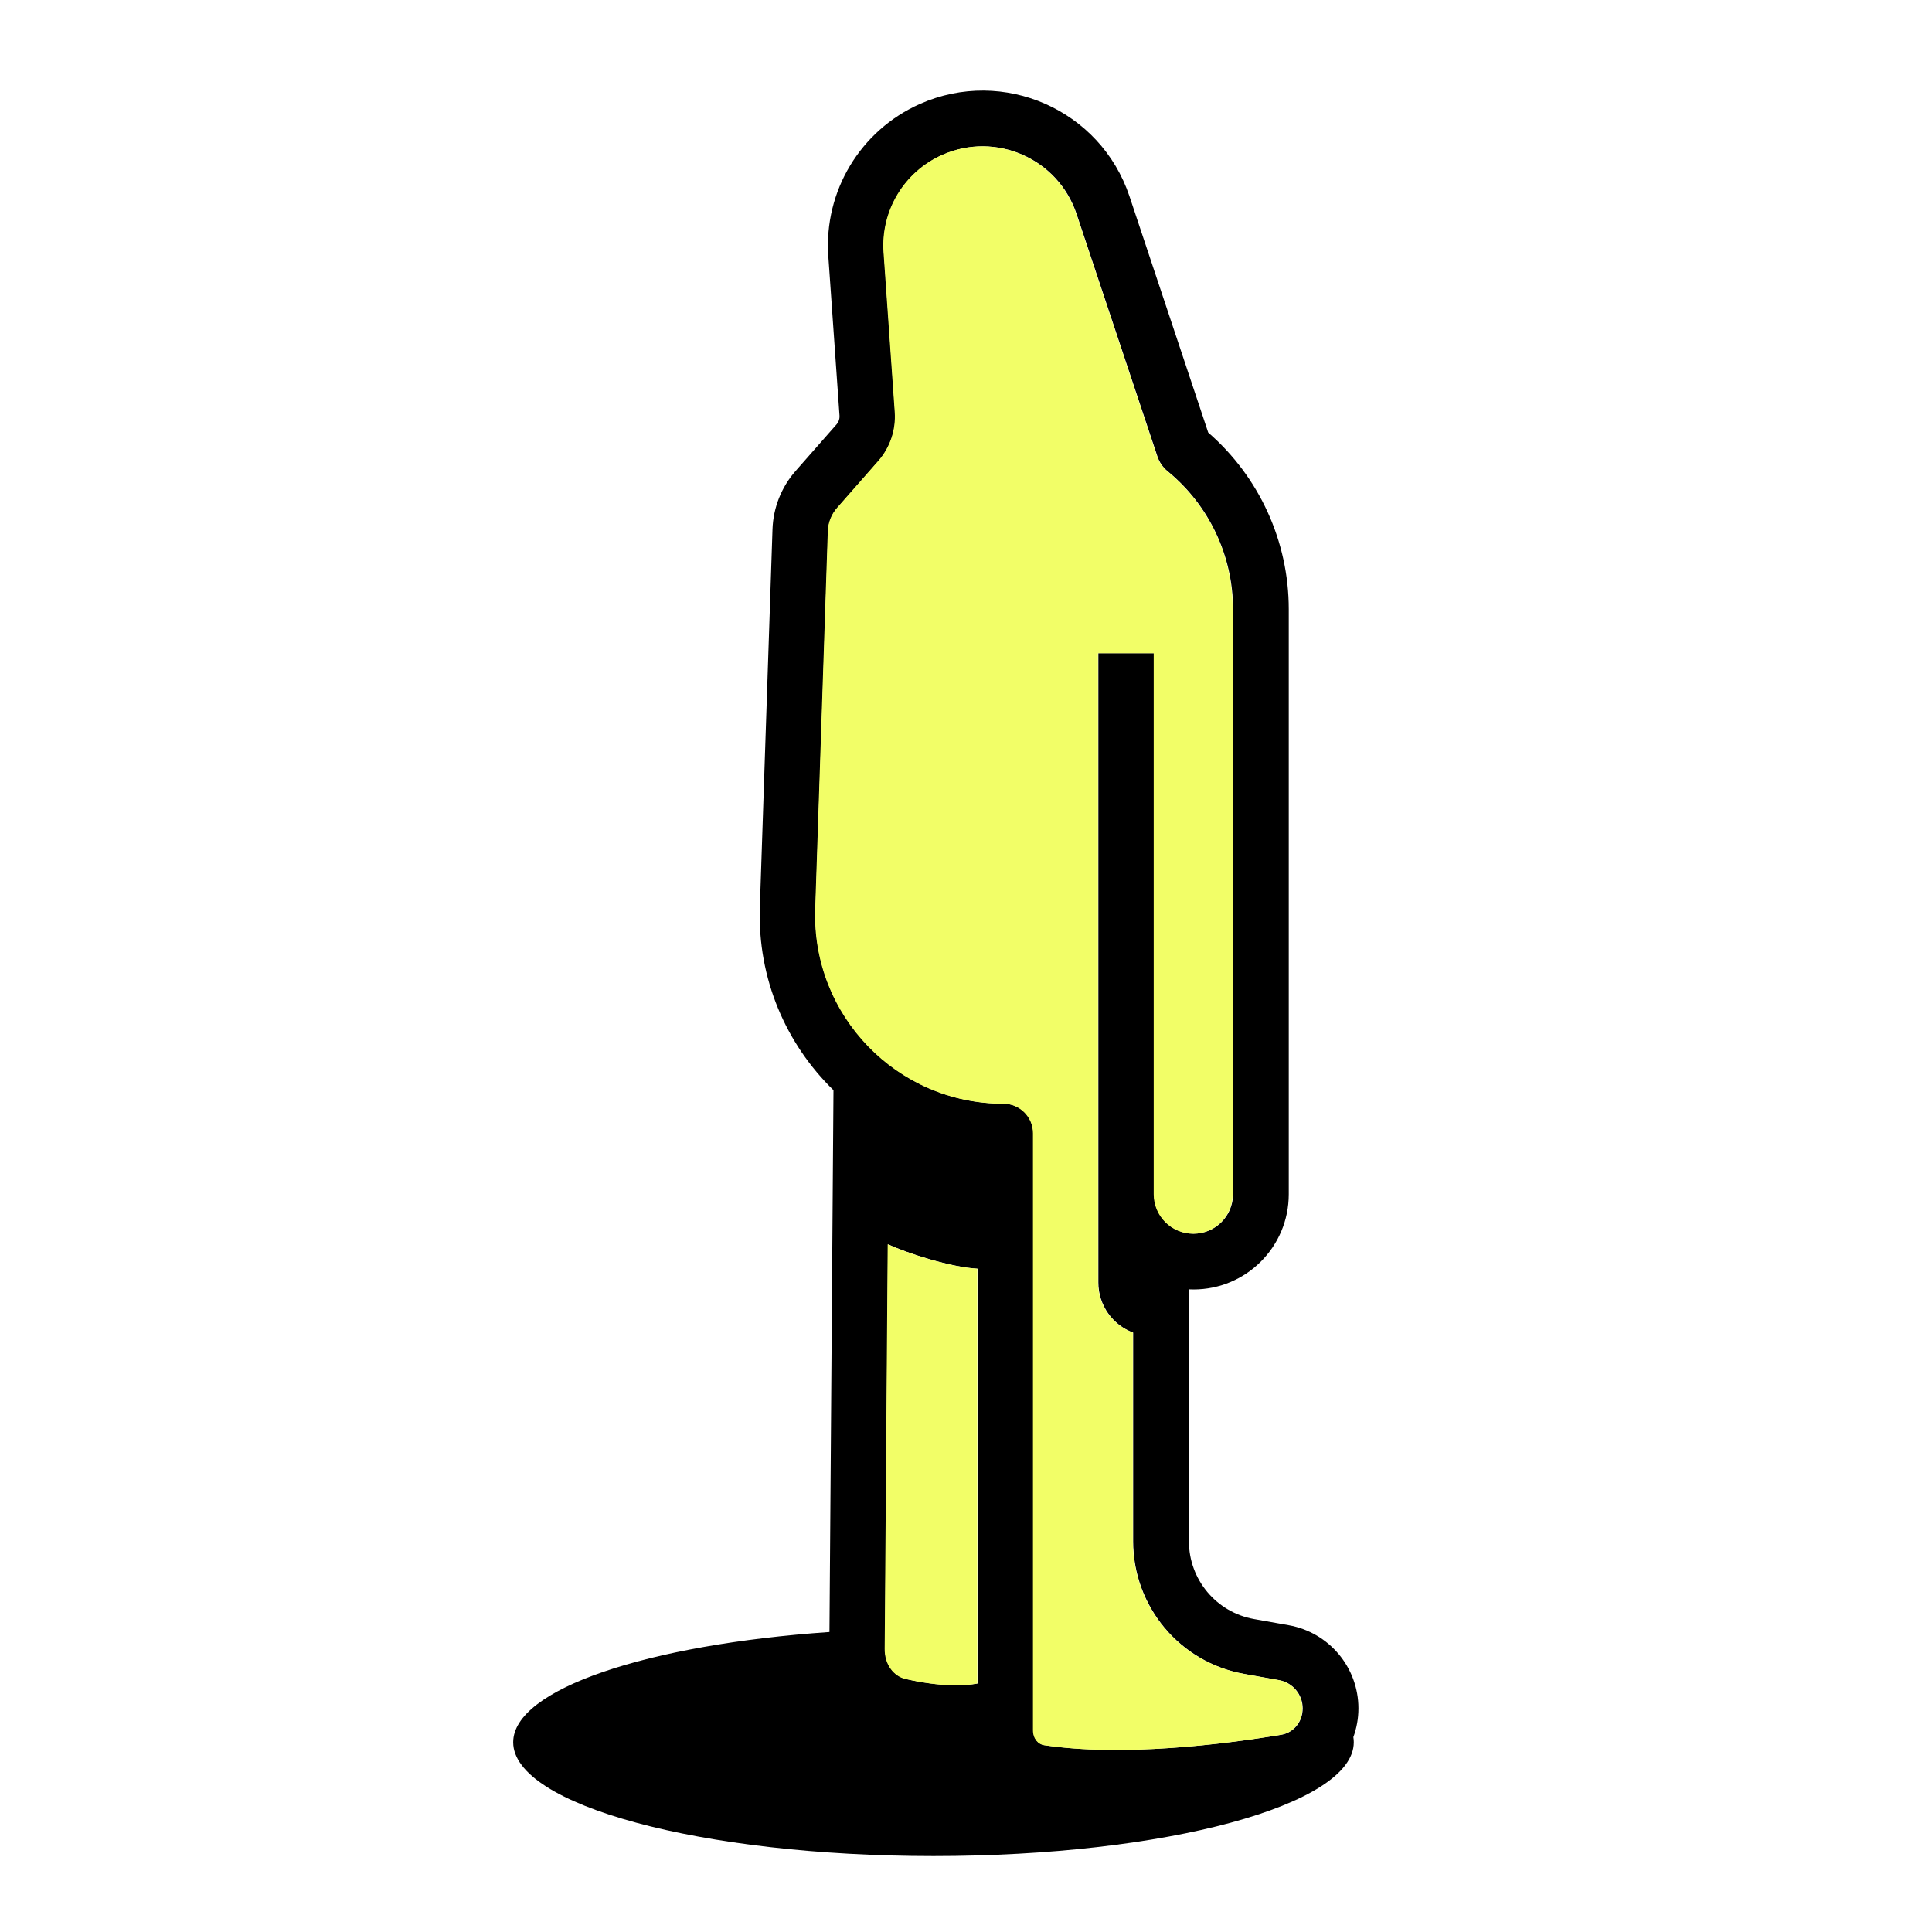
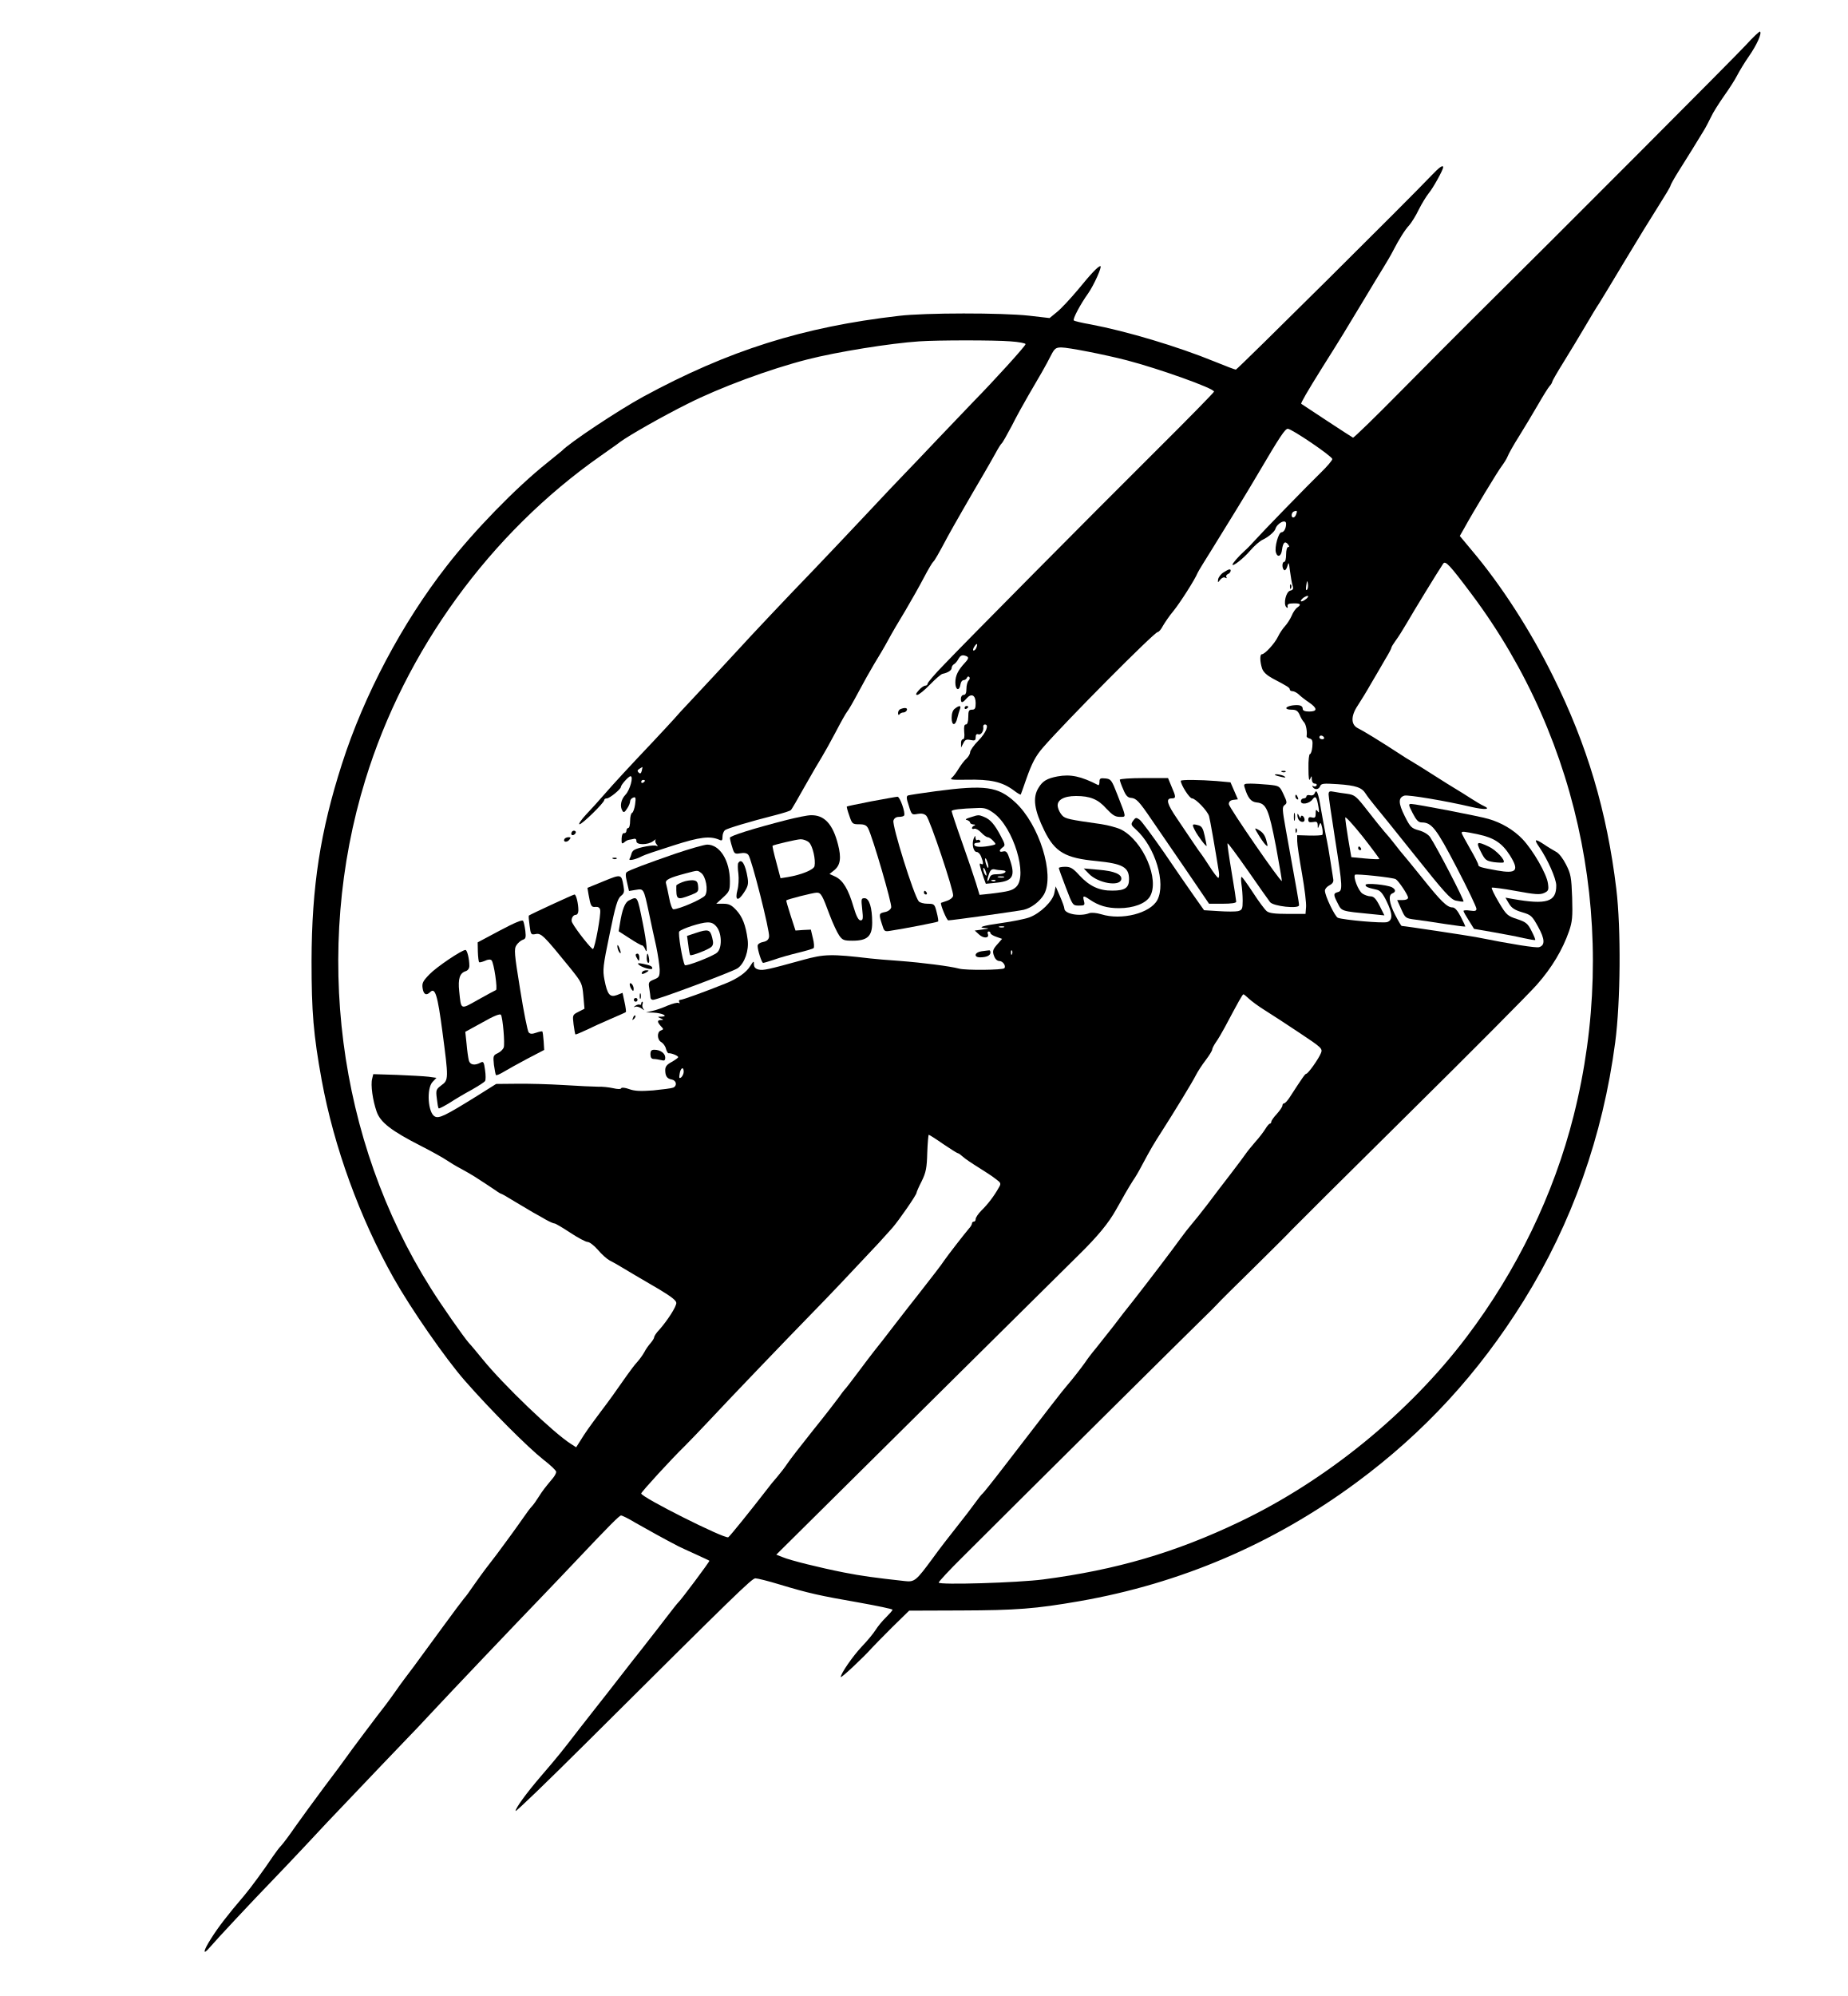
- <svg xmlns="http://www.w3.org/2000/svg" width="64" height="64" viewBox="0 0 64 64" fill="none">
-   <path fill-rule="evenodd" clip-rule="evenodd" d="M30.471 3.444C33.237 2.215 36.46 3.636 37.417 6.507L40.024 14.329C41.716 15.799 42.692 17.932 42.692 20.181V39.561C42.692 41.303 41.28 42.715 39.538 42.715C39.487 42.715 39.436 42.713 39.385 42.711V51.058C39.385 52.326 40.294 53.411 41.541 53.633L42.693 53.838C44.028 54.076 45 55.237 45 56.593C45 56.923 44.941 57.245 44.832 57.545C44.842 57.601 44.846 57.658 44.846 57.715C44.846 59.796 38.613 61.484 30.923 61.484C23.234 61.484 17 59.796 17 57.715C17 55.955 21.454 54.477 27.477 54.062L27.61 36.114C26.04 34.584 25.092 32.424 25.171 30.053L25.59 17.532C25.614 16.82 25.884 16.138 26.354 15.603L27.716 14.054C27.783 13.977 27.817 13.876 27.81 13.773L27.439 8.487C27.288 6.336 28.5 4.32 30.471 3.444ZM32.385 42.027V55.768C32.154 55.81 31.897 55.83 31.616 55.827C31.073 55.821 30.508 55.731 30.01 55.618C29.631 55.532 29.315 55.157 29.319 54.623L29.418 41.218C30.056 41.517 31.507 41.982 32.385 42.027ZM36.385 42.484C36.385 43.245 36.865 43.893 37.538 44.143V51.058C37.538 53.221 39.089 55.072 41.218 55.451L42.369 55.656C42.823 55.737 43.154 56.131 43.154 56.593C43.154 57.046 42.846 57.399 42.447 57.466C40.518 57.787 37.174 58.201 34.591 57.81C34.42 57.784 34.231 57.614 34.231 57.313V37.541C34.231 37 33.792 36.561 33.251 36.561C29.724 36.561 26.898 33.639 27.016 30.114L27.435 17.594C27.445 17.308 27.553 17.035 27.741 16.821L29.102 15.272C29.496 14.825 29.694 14.238 29.652 13.644L29.281 8.358C29.184 6.981 29.96 5.691 31.221 5.131C32.991 4.344 35.053 5.254 35.665 7.091L38.341 15.118C38.405 15.311 38.523 15.482 38.681 15.611C40.051 16.732 40.846 18.41 40.846 20.181V39.561C40.846 40.283 40.261 40.868 39.538 40.868C38.816 40.868 38.231 40.283 38.231 39.561V21.638H36.385V39.561L36.385 39.574V42.484Z" fill="black" />
-   <path fill-rule="evenodd" clip-rule="evenodd" d="M32.372 42.028V55.769C32.142 55.811 31.884 55.83 31.604 55.827C31.061 55.821 30.496 55.732 29.997 55.619C29.618 55.533 29.302 55.157 29.306 54.623L29.406 41.219C30.044 41.518 31.494 41.982 32.372 42.028ZM36.372 42.485C36.372 43.245 36.852 43.894 37.526 44.144V51.059C37.526 53.221 39.076 55.072 41.205 55.452L42.356 55.657C42.81 55.737 43.141 56.132 43.141 56.593C43.141 57.047 42.833 57.4 42.434 57.466C40.506 57.788 37.161 58.202 34.578 57.811C34.408 57.785 34.218 57.615 34.218 57.314V37.542C34.218 37.001 33.779 36.562 33.238 36.562C29.711 36.562 26.886 33.64 27.004 30.115L27.422 17.594C27.432 17.309 27.54 17.036 27.729 16.822L29.09 15.273C29.483 14.826 29.681 14.239 29.639 13.645L29.268 8.359C29.172 6.982 29.947 5.692 31.208 5.132C32.978 4.345 35.04 5.255 35.653 7.092L38.328 15.119C38.393 15.312 38.51 15.483 38.668 15.612C40.038 16.733 40.833 18.411 40.833 20.182V39.562C40.833 40.284 40.248 40.869 39.526 40.869C38.803 40.869 38.218 40.284 38.218 39.562V21.639H36.372V39.562L36.372 39.575V42.485Z" fill="#F2FE67" />
+ <svg xmlns="http://www.w3.org/2000/svg" version="1.0" width="1000pt" height="1080pt" viewBox="0 0 1000 1080" preserveAspectRatio="xMidYMid meet">
+   <g transform="translate(0,1080) scale(0.1,-0.1)" fill="#000000" stroke="none">
+     <path d="M9447 10555 c-58 -63 -1004 -1012 -1499 -1502 -62 -62 -227 -227 -366 -368 -139 -141 -256 -255 -260 -253 -6 2 -267 174 -280 183 -4 3 31 64 116 200 96 152 125 200 220 358 42 71 92 152 109 180 18 29 42 70 53 92 30 58 63 112 87 137 11 13 35 50 51 84 17 34 42 74 55 90 22 26 77 125 77 139 0 15 -21 0 -61 -42 -109 -116 -1053 -1053 -1061 -1053 -5 0 -57 20 -116 44 -198 81 -475 164 -671 201 -47 8 -87 18 -90 21 -7 7 35 87 78 147 31 44 77 147 66 147 -12 0 -51 -41 -121 -127 -42 -50 -93 -105 -115 -122 l-39 -32 -112 13 c-146 16 -562 16 -703 -1 -520 -60 -923 -187 -1385 -438 -132 -72 -399 -249 -440 -293 -3 -3 -39 -32 -80 -65 -167 -133 -394 -366 -543 -558 -241 -309 -447 -698 -566 -1069 -118 -367 -164 -666 -165 -1068 0 -275 10 -398 55 -645 66 -359 205 -743 389 -1070 94 -167 280 -435 385 -555 141 -161 341 -361 427 -429 38 -29 68 -58 68 -65 0 -7 -8 -22 -18 -34 -44 -53 -53 -64 -76 -100 -13 -21 -30 -45 -38 -53 -8 -8 -29 -36 -48 -64 -19 -27 -48 -68 -65 -91 -16 -22 -39 -53 -50 -68 -11 -15 -41 -56 -68 -90 -26 -33 -64 -86 -85 -116 -20 -30 -43 -61 -50 -68 -7 -8 -59 -77 -115 -154 -56 -77 -128 -175 -159 -217 -32 -42 -74 -98 -93 -126 -19 -27 -45 -63 -58 -80 -39 -49 -201 -265 -217 -289 -8 -12 -60 -82 -116 -156 -55 -74 -126 -171 -157 -215 -30 -44 -64 -89 -75 -101 -11 -11 -31 -38 -46 -60 -46 -69 -120 -170 -154 -210 -94 -110 -141 -172 -179 -232 -45 -70 -48 -97 -6 -47 32 38 234 254 333 356 41 43 118 123 170 179 52 56 111 118 130 139 238 250 394 414 435 456 28 28 83 87 124 131 106 114 458 484 618 650 43 45 116 121 162 170 190 201 243 254 252 254 6 0 41 -17 77 -39 61 -35 166 -93 232 -127 14 -7 57 -27 95 -44 39 -18 72 -33 74 -35 3 -3 -154 -213 -168 -225 -4 -3 -33 -40 -66 -83 -33 -43 -73 -95 -90 -116 -16 -21 -59 -76 -95 -121 -36 -46 -94 -121 -130 -167 -36 -45 -104 -133 -153 -195 -97 -126 -117 -151 -209 -258 -79 -92 -138 -173 -138 -189 0 -7 171 158 380 366 814 810 899 893 918 893 11 0 71 -15 133 -34 156 -47 215 -60 427 -97 100 -18 182 -35 182 -39 0 -4 -16 -22 -35 -41 -20 -19 -45 -50 -57 -69 -12 -19 -45 -59 -73 -88 -50 -53 -115 -147 -115 -166 0 -9 124 107 169 158 9 10 58 60 108 110 l93 91 282 1 c298 1 402 9 638 50 550 96 1052 311 1500 642 367 271 661 591 905 983 262 421 429 892 496 1399 29 220 32 614 6 830 -51 421 -158 780 -342 1150 -123 249 -281 494 -440 682 l-65 78 24 42 c44 81 184 313 205 339 11 15 25 37 30 50 5 13 32 62 62 109 29 47 75 123 102 170 27 47 55 92 63 101 8 8 14 19 14 23 0 4 28 53 63 109 35 56 87 143 116 192 29 50 63 106 76 125 12 19 75 123 139 230 64 107 146 240 181 295 35 55 65 105 65 110 1 6 21 42 45 80 48 76 97 155 132 213 13 20 31 56 42 78 10 23 42 73 69 112 28 39 61 90 73 114 12 23 40 70 64 104 42 61 70 122 60 133 -3 3 -38 -30 -78 -74z m-3979 -1602 c45 -3 82 -10 82 -15 0 -10 -172 -199 -280 -309 -30 -31 -118 -123 -195 -204 -77 -81 -159 -168 -183 -192 -23 -24 -118 -123 -209 -221 -91 -97 -221 -234 -287 -303 -126 -130 -341 -358 -396 -419 -45 -49 -226 -244 -278 -299 -24 -25 -57 -61 -74 -81 -17 -19 -69 -75 -116 -125 -126 -133 -211 -225 -264 -286 -26 -30 -69 -78 -96 -106 -27 -29 -43 -53 -36 -53 15 0 134 117 134 131 0 5 6 9 14 9 15 0 76 50 76 62 0 11 42 58 52 58 18 0 -3 -75 -27 -100 -25 -26 -32 -64 -16 -88 6 -10 12 -7 24 12 10 14 17 32 17 40 0 7 7 17 16 20 14 6 16 0 11 -36 -3 -23 -11 -44 -16 -46 -6 -2 -11 -21 -11 -43 0 -21 -4 -39 -10 -39 -5 0 -10 -7 -10 -15 0 -8 -6 -14 -12 -13 -8 2 -13 -9 -14 -29 -1 -28 1 -31 14 -21 7 7 19 13 26 14 6 1 18 3 26 5 9 3 15 -3 14 -12 -2 -22 63 -22 91 0 11 9 17 12 13 7 -4 -5 -2 -16 5 -24 8 -11 8 -14 0 -9 -12 8 -99 -8 -121 -22 -7 -4 -14 -14 -15 -22 -2 -8 -6 -19 -10 -26 -8 -13 33 -4 69 15 10 6 85 31 167 57 146 47 199 53 250 31 14 -7 17 -3 17 17 0 13 6 29 13 35 13 10 137 47 271 81 43 11 82 23 86 28 5 4 38 62 75 128 37 66 79 137 92 158 13 21 47 82 75 135 28 54 56 104 63 112 7 8 34 55 60 104 26 49 64 117 85 152 21 34 55 91 75 128 19 36 62 109 95 163 32 54 77 134 100 178 23 44 46 82 50 85 7 5 29 43 80 139 25 46 120 212 192 334 20 34 49 85 64 112 15 28 30 52 34 55 5 3 29 46 55 95 25 50 66 124 90 165 60 102 96 164 122 216 20 39 27 44 57 44 37 0 232 -38 352 -69 173 -45 474 -152 474 -170 0 -4 -138 -145 -307 -313 -368 -366 -1033 -1037 -1155 -1165 -49 -50 -88 -96 -88 -102 0 -6 -6 -11 -13 -11 -7 0 -23 -11 -35 -25 -16 -18 -18 -25 -8 -25 8 0 39 25 69 56 29 30 60 57 68 58 29 6 49 19 49 32 0 7 6 17 14 21 7 4 18 18 24 30 8 14 18 20 32 16 25 -7 25 -14 2 -39 -38 -41 -52 -70 -52 -107 0 -42 22 -49 28 -9 2 12 9 22 17 22 7 0 15 6 18 13 2 6 8 9 12 4 5 -4 3 -13 -3 -19 -7 -7 -12 -27 -12 -45 0 -23 -5 -33 -15 -33 -8 0 -15 -9 -15 -20 0 -26 8 -25 31 1 26 30 49 18 49 -26 0 -28 -4 -35 -20 -35 -17 0 -20 -7 -20 -40 0 -26 -5 -40 -13 -40 -9 0 -11 -12 -9 -40 3 -25 0 -40 -7 -40 -6 0 -11 -10 -10 -22 l0 -23 12 23 c9 19 16 23 39 18 24 -5 28 -2 28 15 0 14 5 19 14 16 15 -6 31 18 27 41 -1 6 3 12 9 12 24 0 7 -44 -35 -87 -25 -25 -45 -54 -45 -63 0 -9 -9 -25 -20 -35 -12 -10 -30 -35 -42 -54 -12 -20 -28 -42 -37 -49 -13 -11 0 -12 79 -11 131 3 194 -11 258 -59 18 -14 34 -23 36 -21 1 2 15 40 30 84 30 85 50 124 91 171 119 137 602 624 620 624 6 0 19 15 28 33 10 17 35 55 58 82 37 46 116 170 130 205 4 9 38 65 76 125 74 119 197 319 253 415 117 199 144 239 159 240 21 0 241 -149 241 -164 0 -7 -28 -40 -62 -73 -69 -67 -318 -323 -359 -369 -14 -16 -38 -41 -55 -56 -33 -30 -64 -66 -64 -73 0 -13 60 34 95 75 22 26 53 53 69 60 28 13 64 43 68 58 10 32 58 56 58 28 0 -25 -12 -46 -25 -46 -16 0 -39 -82 -30 -110 9 -29 29 -20 33 16 5 38 16 49 32 29 8 -10 9 -15 1 -15 -6 0 -11 -17 -11 -40 0 -22 -4 -40 -10 -40 -13 0 -13 -37 0 -45 5 -3 13 7 17 22 7 25 8 21 14 -27 4 -30 10 -65 14 -78 6 -18 3 -24 -13 -28 -23 -6 -38 -72 -21 -89 7 -7 9 -5 7 5 -2 10 6 15 27 15 41 2 50 -5 27 -21 -11 -7 -25 -28 -32 -46 -8 -18 -24 -43 -36 -56 -12 -13 -29 -38 -38 -57 -17 -36 -71 -95 -87 -95 -12 0 -11 -40 1 -77 7 -20 26 -37 57 -54 82 -43 93 -50 93 -60 0 -5 7 -9 15 -9 8 0 23 -8 33 -17 10 -10 34 -29 55 -43 47 -32 48 -50 2 -50 -23 0 -35 5 -35 14 0 19 -18 24 -57 19 -41 -7 -43 -23 -3 -23 24 0 33 -6 43 -27 6 -16 17 -34 24 -41 11 -12 18 -50 14 -75 -1 -5 7 -11 16 -13 15 -4 18 -13 15 -45 -2 -21 -8 -39 -13 -39 -5 0 -9 -35 -8 -77 0 -53 3 -72 9 -58 8 19 9 19 9 -2 1 -14 7 -23 17 -23 8 0 12 -5 9 -10 -4 -6 -11 -7 -17 -4 -7 4 -8 2 -4 -4 10 -17 33 -15 40 4 6 15 18 16 95 11 100 -7 131 -18 152 -52 8 -13 29 -40 47 -62 18 -21 117 -144 220 -273 157 -197 192 -236 220 -243 19 -4 37 -7 42 -5 7 3 -144 294 -181 349 -10 14 -34 29 -60 36 -40 11 -47 17 -77 77 -35 70 -36 100 -2 111 19 6 227 -29 362 -61 72 -17 110 -14 68 5 -14 6 -45 25 -70 41 -25 16 -61 39 -80 50 -19 11 -73 45 -120 75 -47 30 -101 64 -120 75 -19 11 -47 28 -61 38 -115 75 -204 129 -229 141 -40 19 -41 66 -2 124 15 23 48 76 71 117 24 41 59 100 77 132 19 31 34 59 34 64 0 4 11 21 23 38 13 17 40 60 61 96 32 56 167 277 196 320 12 18 34 -5 154 -165 599 -800 801 -1835 552 -2822 -107 -425 -307 -838 -580 -1198 -312 -412 -759 -776 -1229 -1000 -345 -165 -665 -259 -1061 -311 -136 -18 -566 -31 -566 -17 0 5 57 67 128 137 296 296 1263 1255 1308 1298 27 26 58 57 70 70 11 13 101 102 200 199 98 97 189 187 200 200 12 13 299 299 638 634 340 336 652 650 694 698 81 92 138 188 173 288 18 52 20 78 17 182 -4 110 -7 128 -33 179 -16 32 -39 62 -54 69 -14 8 -45 26 -68 42 -48 31 -53 27 -22 -18 45 -66 90 -168 91 -205 1 -90 -51 -107 -236 -74 l-39 7 19 -32 c14 -24 31 -35 71 -47 48 -14 54 -19 87 -79 37 -67 38 -100 5 -110 -15 -5 -144 15 -344 55 -44 8 -386 60 -400 60 -2 0 -18 27 -35 60 -33 65 -38 107 -15 116 20 8 19 21 -2 33 -28 14 -143 25 -143 13 0 -10 10 -15 60 -26 19 -4 33 -20 53 -61 34 -69 35 -103 5 -114 -22 -8 -236 11 -268 23 -16 7 -70 119 -70 147 0 9 11 22 25 29 17 9 23 19 20 34 -2 12 -9 55 -15 96 -6 41 -17 104 -25 140 -7 36 -19 99 -26 140 -14 88 -24 114 -34 89 -4 -11 -14 -15 -26 -12 -10 3 -19 0 -19 -6 0 -6 -7 -11 -15 -11 -8 0 -15 -7 -15 -15 0 -22 46 -14 63 10 16 22 23 13 32 -40 5 -30 4 -36 -4 -25 -9 12 -11 10 -11 -12 0 -21 -4 -25 -20 -21 -14 4 -20 0 -20 -12 0 -13 6 -16 25 -13 20 4 25 1 26 -16 0 -20 1 -21 8 -1 7 17 9 16 16 -13 4 -18 4 -36 1 -39 -3 -3 -35 -5 -71 -4 l-65 2 0 -32 c0 -18 12 -97 26 -176 14 -79 24 -161 22 -181 l-3 -37 -96 0 c-71 0 -101 4 -114 15 -10 8 -43 52 -72 97 -30 46 -58 85 -63 88 -4 3 -5 -14 -2 -37 4 -24 7 -65 7 -92 0 -44 -3 -50 -25 -56 -14 -3 -61 -3 -104 0 l-80 5 -53 75 c-29 41 -103 148 -164 238 -62 89 -121 169 -132 177 -18 13 -22 12 -35 -6 -13 -19 -12 -23 15 -47 105 -95 164 -291 116 -382 -39 -72 -194 -111 -303 -77 -26 8 -54 10 -65 6 -51 -20 -135 -4 -135 25 0 7 -11 37 -24 67 l-23 53 -7 -35 c-8 -45 -76 -111 -136 -133 -25 -9 -91 -22 -148 -30 -106 -15 -138 -25 -86 -28 20 -1 15 -3 -16 -7 l-45 -6 24 -22 c24 -22 56 -20 47 3 -3 8 -1 14 4 14 6 0 10 -4 10 -9 0 -5 14 -14 32 -20 l31 -11 -20 -23 c-31 -34 -34 -43 -23 -71 6 -16 17 -26 29 -26 18 0 37 -27 26 -39 -10 -10 -209 -12 -245 -2 -49 13 -195 32 -325 42 -60 4 -130 10 -155 13 -213 25 -249 24 -365 -8 -192 -53 -215 -58 -240 -52 -17 4 -25 13 -25 29 0 19 -2 18 -20 -10 -20 -34 -69 -69 -135 -95 -112 -45 -231 -88 -243 -88 -7 0 -10 -5 -6 -12 4 -6 3 -8 -4 -5 -5 4 -32 -3 -59 -14 -26 -12 -64 -25 -83 -29 l-35 -8 40 -1 c47 -2 86 -20 45 -22 -23 0 -23 -1 -5 -9 17 -7 17 -9 3 -9 -22 -1 -23 -9 -2 -33 16 -16 16 -18 0 -24 -22 -8 -20 -51 3 -63 10 -6 22 -22 25 -36 4 -14 10 -24 14 -24 13 2 52 -13 52 -21 0 -4 -16 -15 -35 -26 -26 -14 -35 -25 -35 -44 0 -32 10 -47 35 -51 26 -5 31 -34 8 -44 -10 -4 -58 -10 -108 -15 -68 -5 -100 -4 -130 7 -22 8 -41 10 -43 5 -2 -6 -19 -6 -44 0 -23 5 -59 9 -82 8 -23 0 -106 4 -186 9 -80 5 -194 8 -255 7 l-110 -1 -105 -66 c-169 -105 -205 -123 -227 -110 -37 19 -46 151 -12 187 l21 22 -43 6 c-24 3 -101 7 -172 10 l-127 4 -6 -25 c-9 -33 3 -117 24 -177 20 -59 80 -105 243 -188 59 -30 119 -64 135 -75 16 -11 52 -33 79 -47 28 -15 62 -35 76 -44 52 -34 85 -55 111 -73 15 -11 29 -19 32 -19 2 0 34 -18 71 -41 37 -22 83 -49 101 -60 19 -10 50 -28 69 -39 20 -11 40 -20 46 -20 5 0 43 -22 85 -50 41 -27 84 -50 94 -50 10 0 35 -19 55 -42 20 -24 49 -50 64 -58 27 -14 50 -27 143 -83 21 -12 78 -46 128 -75 63 -38 90 -59 90 -72 0 -21 -48 -95 -92 -145 -16 -16 -28 -35 -28 -41 0 -5 -9 -19 -19 -31 -10 -11 -26 -33 -34 -49 -9 -16 -26 -40 -39 -54 -13 -14 -37 -46 -54 -70 -73 -104 -92 -131 -145 -201 -61 -82 -80 -108 -110 -157 l-21 -33 -28 18 c-95 60 -367 321 -478 458 -31 38 -65 79 -75 89 -28 32 -148 203 -206 296 -505 801 -637 1831 -354 2750 215 700 675 1334 1273 1753 52 37 100 70 105 75 47 35 233 141 366 207 174 88 444 188 648 240 159 41 452 88 606 98 98 7 412 7 493 0z m1546 -937 c-3 -9 -10 -16 -15 -16 -14 0 -11 28 4 33 16 6 19 3 11 -17z m59 -407 c-6 -6 -7 3 -4 23 4 28 6 29 9 9 2 -13 0 -27 -5 -32z m-9 -53 c-10 -8 -21 -12 -24 -9 -3 2 4 11 14 19 11 7 22 12 25 9 2 -3 -4 -12 -15 -19z m-1780 -260 c-3 -9 -10 -16 -15 -16 -5 0 -4 9 3 20 14 22 21 20 12 -4z m1881 -486 c3 -5 -1 -10 -9 -10 -9 0 -16 5 -16 10 0 6 4 10 9 10 6 0 13 -4 16 -10z m-3692 -181 c-4 -15 -9 -17 -17 -9 -8 8 -7 13 4 20 8 5 16 10 17 10 0 0 -1 -9 -4 -21z m17 -53 c0 -3 -4 -8 -10 -11 -5 -3 -10 -1 -10 4 0 6 5 11 10 11 6 0 10 -2 10 -4z m1943 -793 c-7 -2 -19 -2 -25 0 -7 3 -2 5 12 5 14 0 19 -2 13 -5z m44 -145 c-3 -8 -6 -5 -6 6 -1 11 2 17 5 13 3 -3 4 -12 1 -19z m1282 -242 c15 -14 53 -42 87 -63 34 -21 118 -76 187 -122 119 -79 125 -85 116 -108 -12 -31 -70 -113 -80 -113 -6 0 -20 -20 -92 -131 -11 -16 -23 -29 -28 -29 -5 0 -9 -6 -9 -12 0 -7 -14 -27 -30 -45 -17 -18 -30 -37 -30 -42 0 -6 -4 -11 -8 -11 -4 0 -15 -13 -24 -28 -9 -15 -34 -48 -55 -71 -21 -24 -45 -54 -53 -66 -8 -12 -44 -60 -80 -107 -36 -46 -92 -120 -125 -164 -33 -43 -72 -92 -87 -109 -14 -16 -41 -51 -60 -77 -37 -52 -180 -240 -257 -338 -29 -36 -76 -96 -105 -135 -30 -38 -73 -92 -95 -120 -23 -27 -49 -62 -58 -76 -22 -31 -70 -93 -98 -125 -23 -26 -101 -127 -341 -439 -59 -77 -112 -143 -116 -146 -5 -3 -23 -26 -41 -51 -18 -25 -62 -83 -99 -129 -37 -46 -97 -124 -133 -174 -87 -118 -96 -126 -148 -120 -163 18 -235 28 -327 46 -132 26 -294 66 -336 84 l-33 13 222 220 c406 403 1311 1299 1414 1401 104 102 163 174 203 246 13 22 34 60 48 85 14 25 34 57 44 73 11 15 32 51 47 80 48 90 66 120 106 182 71 111 168 270 186 306 10 20 34 57 54 83 19 25 35 51 35 57 0 6 9 23 19 38 11 15 33 52 49 82 74 139 96 179 101 179 3 0 16 -11 30 -24z m-3059 -395 c0 -10 -6 -23 -13 -30 -11 -8 -13 -5 -9 19 5 33 22 41 22 11z m1404 -391 c40 -27 76 -50 80 -50 4 0 16 -9 27 -19 12 -11 49 -36 83 -57 33 -21 76 -48 93 -62 31 -23 32 -25 17 -50 -24 -43 -58 -88 -93 -122 -17 -17 -31 -38 -31 -46 0 -8 -4 -14 -10 -14 -5 0 -10 -4 -10 -10 0 -5 -7 -18 -16 -27 -24 -28 -117 -148 -134 -173 -14 -22 -62 -84 -145 -190 -20 -25 -74 -94 -121 -155 -46 -60 -97 -126 -113 -145 -15 -19 -56 -73 -91 -120 -35 -47 -66 -87 -70 -90 -3 -3 -17 -21 -30 -40 -14 -19 -76 -100 -140 -179 -63 -79 -126 -160 -139 -180 -13 -20 -38 -52 -55 -72 -17 -19 -43 -51 -57 -70 -85 -110 -201 -254 -208 -257 -23 -8 -471 217 -471 237 0 8 165 188 235 256 22 22 79 81 125 130 125 134 440 462 565 590 95 97 199 207 360 379 22 24 55 61 74 82 38 44 131 179 131 190 0 4 12 32 28 63 23 47 28 72 30 154 2 53 6 97 8 97 3 0 38 -22 78 -50z" />
+     <path d="M6620 7702 c-14 -9 -26 -26 -28 -37 -2 -19 -2 -19 12 -1 9 10 20 15 27 10 7 -4 10 -3 6 3 -4 6 0 13 8 17 15 5 21 27 8 25 -5 0 -19 -8 -33 -17z" />
+     <path d="M6981 7624 c0 -11 3 -14 6 -6 3 7 2 16 -1 19 -3 4 -6 -2 -5 -13z" />
+     <path d="M5168 6966 c-12 -8 -18 -27 -18 -50 0 -45 21 -45 31 0 4 16 10 37 14 47 8 20 -3 22 -27 3z" />
+     <path d="M5220 6969 c0 -5 5 -7 10 -4 6 3 10 8 10 11 0 2 -4 4 -10 4 -5 0 -10 -5 -10 -11z" />
+     <path d="M4873 6963 c-7 -2 -13 -12 -13 -21 0 -10 3 -13 8 -7 4 6 13 10 21 10 8 0 16 6 19 13 4 12 -12 15 -35 5z" />
+     <path d="M6938 6623 c7 -3 16 -2 19 1 4 3 -2 6 -13 5 -11 0 -14 -3 -6 -6z" />
+     <path d="M5723 6599 c-57 -11 -81 -25 -103 -62 -33 -53 -23 -120 32 -232 57 -116 113 -148 282 -164 141 -14 176 -33 176 -98 0 -47 -22 -62 -90 -62 -71 -1 -124 24 -178 82 -35 39 -49 47 -77 47 -19 0 -35 -3 -35 -7 0 -3 17 -51 38 -105 37 -97 37 -98 71 -98 30 0 33 2 27 25 -8 30 -3 31 32 7 47 -32 93 -46 157 -46 79 0 145 25 168 63 54 91 -36 300 -155 362 -20 10 -70 24 -110 30 -171 24 -193 29 -209 46 -10 10 -21 30 -24 45 -9 37 29 61 98 61 77 0 120 -18 165 -69 32 -34 47 -44 72 -44 36 0 37 -8 -13 120 -31 80 -35 85 -65 88 -27 3 -32 0 -32 -18 0 -12 -3 -20 -7 -18 -93 48 -150 60 -220 47z" />
+     <path d="M6901 6606 c2 -2 18 -6 34 -10 22 -5 26 -4 15 4 -14 9 -59 15 -49 6z" />
+     <path d="M6060 6581 c0 -5 8 -29 19 -53 13 -32 24 -44 41 -45 29 -2 44 -18 112 -118 30 -44 112 -164 183 -267 l128 -188 73 0 c48 0 74 4 74 11 0 6 -11 79 -25 161 -14 83 -24 152 -22 155 3 2 52 -65 111 -149 58 -84 112 -160 119 -169 17 -23 157 -38 157 -17 0 14 -12 81 -72 412 -19 107 -20 120 -6 130 14 10 14 16 -6 58 -21 45 -22 46 -80 52 -32 3 -77 6 -98 6 -36 0 -39 -2 -32 -22 17 -56 34 -77 65 -80 52 -5 65 -36 104 -237 19 -102 33 -186 32 -188 -7 -7 -287 399 -287 416 0 13 8 21 24 23 l25 3 -20 46 -20 46 -76 7 c-89 7 -193 8 -193 1 0 -21 47 -95 61 -95 19 0 84 -68 92 -96 5 -16 34 -182 53 -301 3 -18 1 -33 -3 -33 -4 0 -26 28 -48 63 -22 34 -42 64 -45 67 -3 3 -22 30 -42 60 -20 30 -60 88 -87 129 -55 80 -64 111 -31 111 25 0 25 7 0 64 l-19 46 -131 0 c-72 0 -130 -4 -130 -9z" />
+     <path d="M5065 6519 c-76 -10 -145 -21 -151 -23 -10 -4 -9 -17 4 -55 15 -50 17 -51 47 -45 22 4 37 1 48 -10 19 -19 150 -409 145 -433 -2 -10 -17 -22 -33 -27 -17 -6 -31 -11 -32 -11 -7 -4 30 -95 39 -95 19 0 382 51 407 57 43 10 89 46 111 84 59 106 -26 379 -156 498 -93 86 -163 95 -429 60z m312 -118 c107 -77 187 -339 122 -400 -21 -20 -42 -25 -141 -37 l-57 -6 -19 63 c-11 35 -45 136 -76 223 -31 87 -56 163 -56 167 0 8 48 14 141 17 37 2 54 -4 86 -27z" />
+     <path d="M5250 6377 c-24 -7 -29 -12 -17 -14 9 -3 17 -9 17 -14 0 -5 8 -9 18 -10 10 0 12 -3 5 -6 -7 -2 -13 -9 -13 -14 0 -4 6 -6 13 -3 7 2 24 -7 37 -21 13 -14 29 -25 35 -25 7 0 20 -9 30 -20 17 -18 16 -19 -6 -24 -51 -11 -92 -11 -96 2 -3 7 4 12 17 12 12 0 18 4 15 10 -4 6 -11 8 -16 5 -5 -4 -9 2 -10 12 0 14 -2 13 -10 -5 -11 -30 -1 -72 17 -72 8 0 19 -12 24 -26 13 -33 13 -47 -1 -38 -12 7 -9 -7 14 -75 l12 -33 60 6 c87 9 101 36 69 128 -12 37 -19 45 -35 41 -23 -6 -25 5 -3 22 15 10 14 16 -10 61 -33 63 -57 91 -91 104 -30 12 -29 12 -75 -3z m99 -267 c0 -9 -4 -8 -9 5 -5 11 -9 27 -9 35 0 9 4 8 9 -5 5 -11 9 -27 9 -35z m-10 -45 c0 -5 -4 -3 -9 5 -5 8 -9 22 -9 30 0 16 17 -16 18 -35z m84 26 c36 -2 15 -21 -22 -21 -31 0 -41 -4 -46 -21 -4 -11 -9 -19 -11 -16 -2 2 1 18 7 35 8 25 16 31 32 28 12 -3 30 -5 40 -5z m10 -38 c-7 -2 -21 -2 -30 0 -10 3 -4 5 12 5 17 0 24 -2 18 -5z m-46 -19 c-3 -3 -12 -4 -19 -1 -8 3 -5 6 6 6 11 1 17 -2 13 -5z" />
+     <path d="M7190 6501 c0 -11 16 -120 35 -241 41 -261 42 -280 15 -287 -25 -7 -25 -14 0 -62 21 -42 18 -41 183 -57 l69 -7 -26 52 c-20 39 -32 51 -49 51 -12 0 -32 7 -44 15 -23 16 -51 90 -40 102 7 6 205 -15 220 -24 16 -9 67 -86 67 -100 0 -8 -11 -13 -29 -13 l-30 0 22 -49 c22 -49 23 -50 77 -57 30 -4 103 -14 163 -24 59 -9 107 -15 107 -13 0 2 -11 26 -25 53 -17 33 -32 50 -44 50 -30 0 -63 33 -167 163 -54 67 -101 124 -104 127 -3 3 -21 25 -40 50 -19 25 -45 56 -58 70 -12 14 -53 64 -90 112 -63 81 -70 87 -112 93 -25 3 -57 8 -72 11 -23 5 -28 2 -28 -15z m275 -349 c-2 -2 -37 -1 -78 3 l-74 7 -17 99 c-9 54 -16 106 -16 115 0 9 42 -37 94 -102 52 -66 92 -121 91 -122z" />
+     <path d="M7350 6210 c0 -5 5 -10 11 -10 5 0 7 5 4 10 -3 6 -8 10 -11 10 -2 0 -4 -4 -4 -10z" />
+     <path d="M7010 6491 c0 -6 4 -13 10 -16 6 -3 7 1 4 9 -7 18 -14 21 -14 7z" />
+     <path d="M4715 6464 c-71 -14 -130 -26 -132 -28 -2 -1 4 -24 13 -49 15 -45 18 -47 53 -47 29 0 40 -5 49 -22 24 -46 130 -409 125 -428 -3 -11 -17 -22 -34 -25 -33 -7 -34 -10 -16 -66 12 -39 13 -41 47 -35 73 11 253 46 257 50 2 2 -1 24 -8 50 -11 44 -13 46 -49 46 -21 0 -42 6 -48 13 -27 32 -145 411 -137 437 4 13 15 20 30 20 13 0 26 3 28 8 8 13 -23 102 -36 101 -7 0 -70 -12 -142 -25z" />
+     <path d="M7645 6400 c19 -37 31 -50 48 -50 55 0 79 -31 190 -244 59 -113 107 -214 107 -223 0 -12 -7 -14 -35 -10 -19 3 -35 2 -35 -2 0 -4 13 -27 29 -52 l28 -45 104 -18 c57 -10 131 -24 164 -32 32 -7 61 -12 63 -10 2 2 -7 24 -20 49 -20 40 -30 48 -78 64 -52 17 -58 22 -99 91 -24 40 -41 76 -38 79 3 2 62 -5 131 -18 103 -19 129 -21 152 -11 24 11 26 17 21 52 -7 52 -81 180 -138 240 -48 50 -114 89 -184 109 -50 15 -394 81 -418 81 -16 0 -15 -5 8 -50z m356 -115 c84 -18 128 -47 170 -113 52 -83 37 -101 -69 -82 -89 16 -102 20 -102 31 0 6 -20 45 -45 88 -25 43 -45 81 -45 84 0 10 10 9 91 -8z" />
+     <path d="M8014 6191 c23 -45 28 -49 71 -56 26 -3 49 -4 52 -1 11 11 -40 66 -80 85 -65 31 -71 27 -43 -28z" />
+     <path d="M7002 6380 c0 -19 2 -27 5 -17 2 9 2 25 0 35 -3 9 -5 1 -5 -18z" />
+     <path d="M7021 6390 c0 -8 3 -19 7 -25 11 -16 32 -16 32 -1 0 19 -20 32 -21 14 0 -7 -4 -4 -9 7 -6 13 -9 15 -9 5z" />
+     <path d="M4260 6364 c-184 -47 -310 -87 -310 -97 0 -5 5 -28 12 -49 11 -38 14 -40 44 -35 21 4 37 1 44 -9 17 -19 117 -414 112 -442 -2 -16 -12 -25 -33 -29 -17 -3 -29 -12 -29 -21 0 -23 22 -92 30 -92 4 0 31 8 61 18 30 11 88 27 129 37 41 10 79 21 83 25 4 4 3 28 -4 54 l-11 46 -42 -2 -41 -3 -26 80 c-14 44 -25 81 -24 83 5 6 146 42 165 42 23 0 30 -13 70 -121 17 -45 40 -94 51 -110 18 -26 26 -29 73 -29 80 0 106 24 106 98 0 81 -16 132 -41 132 -19 0 -19 -4 -13 -60 6 -51 4 -60 -9 -60 -11 0 -23 22 -38 73 -28 96 -57 143 -97 163 l-33 15 25 20 c34 27 40 67 21 140 -28 110 -74 160 -147 158 -18 0 -76 -12 -128 -25z m119 -123 c19 -19 36 -92 29 -127 -3 -20 -73 -48 -146 -60 l-38 -6 -23 87 c-13 47 -22 87 -20 89 11 6 128 34 152 35 15 0 36 -8 46 -18z" />
+     <path d="M6466 6308 c16 -32 64 -95 64 -84 0 3 -5 27 -11 55 -8 37 -15 50 -32 55 -36 10 -38 7 -21 -26z" />
+     <path d="M6810 6284 c13 -22 30 -46 38 -54 13 -13 14 -11 7 15 -8 35 -20 52 -48 67 -19 10 -19 8 3 -28z" />
+     <path d="M7011 6304 c0 -11 3 -14 6 -6 3 7 2 16 -1 19 -3 4 -6 -2 -5 -13z" />
+     <path d="M3095 6299 c-10 -15 3 -25 16 -12 7 7 7 13 1 17 -6 3 -14 1 -17 -5z" />
+     <path d="M3055 6261 c-10 -17 12 -21 25 -6 10 12 10 15 -3 15 -9 0 -18 -4 -22 -9z" />
+     <path d="M3655 6181 c-153 -53 -244 -87 -262 -99 -8 -5 -9 -19 0 -55 l11 -48 36 6 c44 7 43 10 72 -125 11 -52 28 -133 39 -180 10 -47 18 -104 19 -126 0 -37 -3 -43 -31 -54 -29 -12 -31 -16 -25 -49 3 -20 6 -42 6 -48 0 -7 6 -13 14 -13 24 0 430 152 458 171 38 27 62 97 54 155 -10 78 -29 125 -62 160 -25 27 -39 34 -70 34 l-38 0 37 34 c34 31 37 38 37 88 0 111 -54 198 -123 198 -18 -1 -95 -23 -172 -49z m139 -104 c26 -19 40 -94 22 -122 -13 -19 -141 -75 -172 -75 -6 0 -17 28 -23 63 -7 34 -14 69 -17 78 -5 18 19 30 106 53 69 18 63 18 84 3z m85 -293 c28 -36 29 -114 2 -138 -22 -20 -169 -77 -175 -68 -13 23 -38 174 -30 182 16 16 116 48 151 49 23 1 37 -6 52 -25z" />
+     <path d="M3693 6027 c-18 -7 -33 -15 -33 -19 -1 -78 2 -80 78 -51 39 15 43 19 40 47 -2 25 -8 31 -28 33 -14 1 -40 -3 -57 -10z" />
+     <path d="M3766 5752 l-48 -16 7 -50 c3 -28 8 -52 10 -54 6 -6 99 30 114 44 11 10 13 22 5 51 -11 44 -22 47 -88 25z" />
+     <path d="M3318 6153 c7 -3 16 -2 19 1 4 3 -2 6 -13 5 -11 0 -14 -3 -6 -6z" />
+     <path d="M3995 6130 c-3 -5 -3 -31 1 -58 3 -26 1 -66 -5 -87 -15 -57 2 -65 34 -16 23 34 26 48 21 80 -12 75 -33 110 -51 81z" />
+     <path d="M5893 6072 c49 -51 167 -71 175 -30 5 27 -37 45 -123 52 l-80 7 28 -29z" />
+     <path d="M3267 6032 l-88 -36 6 -36 c11 -62 15 -70 38 -67 14 1 23 -4 25 -17 5 -23 -28 -205 -39 -211 -6 -4 -90 101 -112 142 -10 16 2 43 19 43 8 0 14 10 14 24 0 37 -12 86 -21 86 -7 0 -240 -108 -247 -114 -2 -2 0 -26 4 -54 6 -49 8 -51 33 -46 30 6 44 -8 190 -188 60 -75 62 -80 68 -147 l6 -69 -33 -17 c-32 -16 -32 -18 -26 -68 4 -28 8 -53 10 -54 1 -2 27 9 57 23 30 15 90 42 134 61 44 19 81 35 82 37 2 2 -1 26 -7 53 l-11 51 -30 -12 c-39 -14 -52 2 -68 83 -10 53 -8 73 28 246 31 153 43 192 61 207 18 14 20 23 14 55 -11 64 -12 64 -107 25z" />
+     <path d="M5000 5970 c0 -5 5 -10 11 -10 5 0 7 5 4 10 -3 6 -8 10 -11 10 -2 0 -4 -4 -4 -10z" />
+     <path d="M3404 5928 c-22 -10 -37 -49 -49 -125 l-7 -42 59 -38 c32 -21 62 -38 67 -38 5 0 12 -9 17 -20 16 -41 9 34 -12 138 -31 153 -28 148 -75 125z" />
+     <path d="M2705 5765 l-120 -64 1 -51 c1 -28 4 -53 7 -56 2 -3 16 1 31 7 16 8 30 9 36 3 13 -13 34 -158 24 -161 -5 -2 -48 -25 -96 -52 -98 -55 -92 -58 -103 46 -7 67 3 98 35 108 12 4 20 15 20 29 0 38 -12 86 -21 86 -20 0 -158 -93 -195 -132 -36 -37 -41 -48 -37 -75 5 -34 20 -42 41 -21 27 27 40 -16 66 -213 34 -256 34 -263 -5 -291 -29 -22 -31 -26 -25 -72 3 -27 7 -51 10 -53 2 -3 28 11 58 29 29 19 83 51 120 71 37 21 70 42 73 48 4 5 4 32 0 59 -6 44 -9 49 -25 40 -32 -17 -57 -12 -63 13 -3 12 -9 52 -12 88 l-7 66 93 51 c63 36 95 48 100 41 10 -17 22 -155 15 -177 -4 -10 -18 -24 -33 -31 -24 -11 -25 -15 -20 -63 4 -28 9 -53 11 -55 3 -3 21 5 41 17 20 12 77 44 128 71 l92 48 -3 48 c-2 26 -5 50 -7 52 -2 2 -17 -1 -34 -7 -22 -8 -32 -7 -40 2 -6 7 -27 111 -46 231 -32 197 -34 220 -20 241 8 12 23 25 34 29 16 5 18 12 14 48 -3 23 -8 47 -12 54 -4 8 -43 -8 -126 -52z" />
+     <path d="M3341 5680 c0 -8 4 -22 9 -30 12 -18 12 -2 0 25 -6 13 -9 15 -9 5z" />
+     <path d="M5313 5653 c-39 -5 -46 -33 -9 -33 35 0 56 10 56 26 0 8 -3 13 -7 12 -5 0 -23 -3 -40 -5z" />
+     <path d="M3440 5633 c0 -5 5 -15 10 -23 8 -12 10 -11 10 8 0 12 -4 22 -10 22 -5 0 -10 -3 -10 -7z" />
+     <path d="M3500 5615 c0 -14 4 -25 9 -25 4 0 6 11 3 25 -2 14 -6 25 -8 25 -2 0 -4 -11 -4 -25z" />
+     <path d="M3456 5581 c14 -15 74 -32 74 -21 0 12 -9 16 -50 25 -26 5 -32 4 -24 -4z" />
+     <path d="M3475 5540 c-8 -13 5 -13 25 0 13 8 13 10 -2 10 -9 0 -20 -4 -23 -10z" />
+     <path d="M3413 5455 c7 -13 14 -20 15 -14 5 14 -6 39 -17 39 -5 0 -4 -11 2 -25z" />
+     <path d="M3462 5410 c0 -14 2 -19 5 -12 2 6 2 18 0 25 -3 6 -5 1 -5 -13z" />
+     <path d="M3430 5390 c0 -5 5 -10 10 -10 6 0 10 5 10 10 0 6 -4 10 -10 10 -5 0 -10 -4 -10 -10z" />
+     <path d="M3470 5369 c0 -5 -4 -8 -8 -5 -4 2 -14 0 -22 -5 -13 -9 -13 -10 0 -6 8 2 24 -3 35 -12 11 -8 15 -9 8 -2 -6 7 -9 20 -6 27 3 8 2 14 -1 14 -3 0 -6 -5 -6 -11z" />
+     <path d="M3426 5293 c-6 -14 -5 -15 5 -6 7 7 10 15 7 18 -3 3 -9 -2 -12 -12z" />
+     <path d="M3520 5095 c0 -17 6 -25 18 -25 9 0 27 -3 40 -6 18 -5 22 -2 22 14 0 23 -27 42 -59 42 -16 0 -21 -6 -21 -25z" />
+   </g>
</svg>
